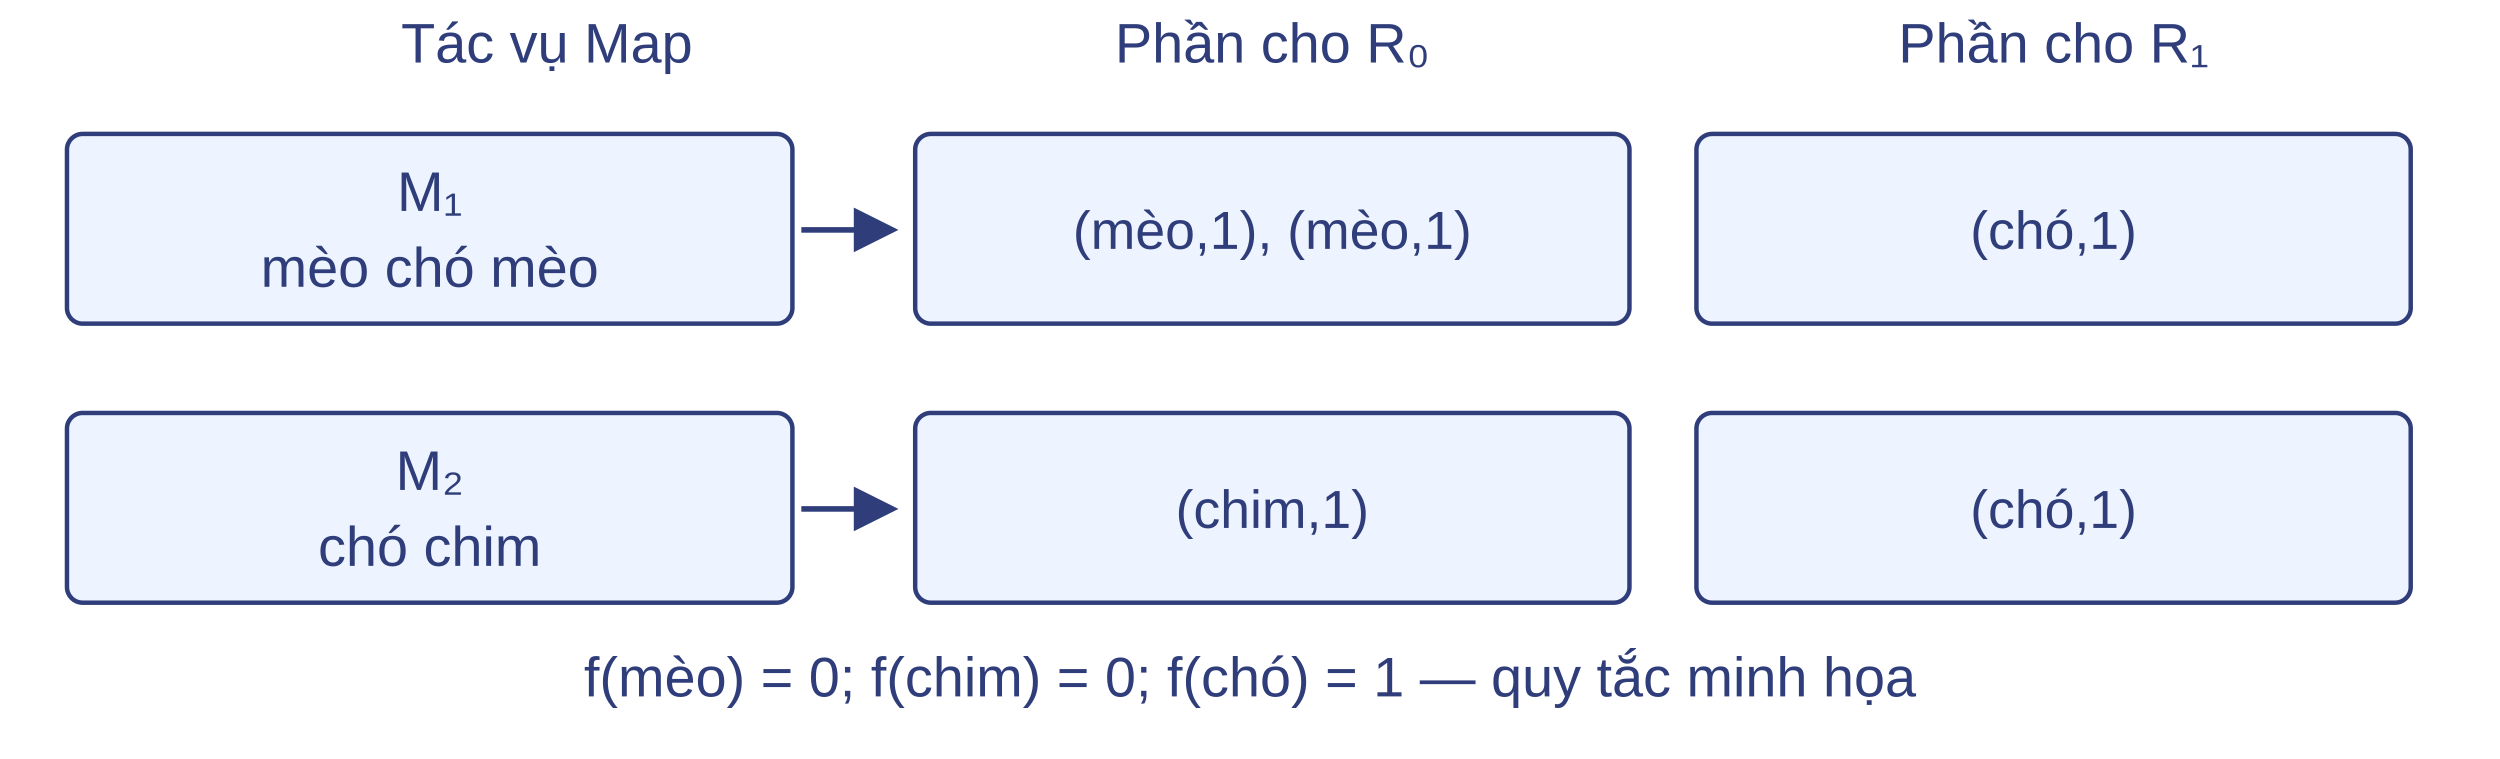
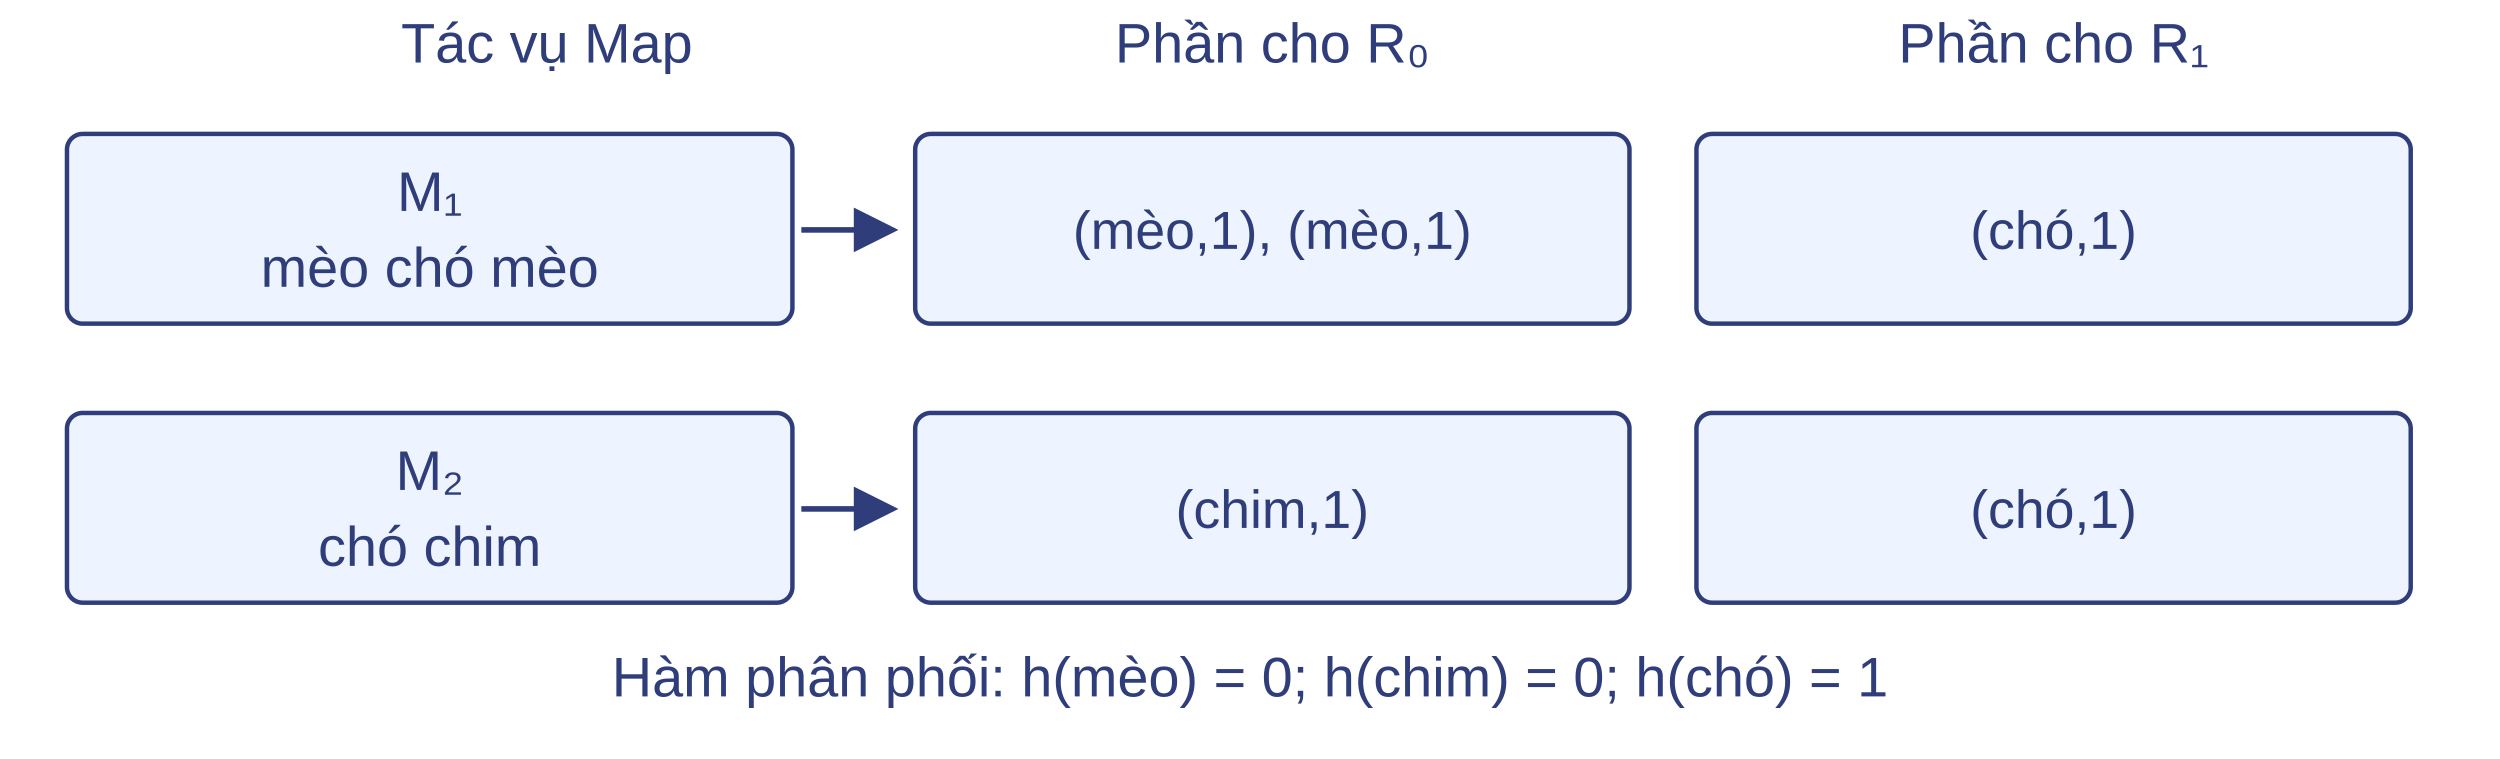
- <svg xmlns="http://www.w3.org/2000/svg" role="img" aria-label="Không Combine: M1 đọc mèo chó mèo, lưu hai cặp mèo vào phần R0 và cặp chó vào phần R1; M2 đọc chó chim, lưu chim vào phần R0 và chó vào phần R1. Quy tắc f cho trước với hai Reduce." font-family="Arial, sans-serif" viewBox="0 0 1120 340">
+ <svg xmlns="http://www.w3.org/2000/svg" role="img" aria-label="Không Combine: M1 đọc mèo chó mèo, lưu hai cặp mèo vào phần R0 và cặp chó vào phần R1; M2 đọc chó chim, lưu chim vào phần R0 và chó vào phần R1. Hàm phân phối h cho trước với hai Reduce: h(mèo) = h(chim) = 0, h(chó) = 1." font-family="Arial, sans-serif" viewBox="0 0 1120 340">
  <defs>
    <marker id="arr" markerWidth="8" markerHeight="8" refX="7" refY="4" orient="auto">
      <path d="M0,0 L8,4 L0,8 Z" fill="#2f3e7a" />
    </marker>
  </defs>
  <text x="245" y="28" text-anchor="middle" font-size="25" fill="#2f3e7a">Tác vụ Map</text>
  <text x="570" y="28" text-anchor="middle" font-size="25" fill="#2f3e7a">Phần cho R₀</text>
  <text x="920" y="28" text-anchor="middle" font-size="25" fill="#2f3e7a">Phần cho R₁</text>
  <rect x="30" y="60" width="325" height="85" rx="7" fill="#edf4ff" stroke="#2f3e7a" stroke-width="2" />
  <text x="192.5" y="94.5" text-anchor="middle" font-size="25" fill="#2f3e7a">M₁</text>
  <text x="192.5" y="128.5" text-anchor="middle" font-size="25" fill="#2f3e7a">mèo chó mèo</text>
  <path d="M359,103 L400,103" stroke="#2f3e7a" stroke-width="2.5" fill="none" marker-end="url(#arr)" />
  <rect x="410" y="60" width="320" height="85" rx="7" fill="#edf4ff" stroke="#2f3e7a" stroke-width="2" />
  <text x="570.0" y="111.5" text-anchor="middle" font-size="24" fill="#2f3e7a">(mèo,1), (mèo,1)</text>
  <rect x="760" y="60" width="320" height="85" rx="7" fill="#edf4ff" stroke="#2f3e7a" stroke-width="2" />
  <text x="920.0" y="111.5" text-anchor="middle" font-size="24" fill="#2f3e7a">(chó,1)</text>
  <rect x="30" y="185" width="325" height="85" rx="7" fill="#edf4ff" stroke="#2f3e7a" stroke-width="2" />
  <text x="192.5" y="219.5" text-anchor="middle" font-size="25" fill="#2f3e7a">M₂</text>
  <text x="192.5" y="253.5" text-anchor="middle" font-size="25" fill="#2f3e7a">chó chim</text>
  <path d="M359,228 L400,228" stroke="#2f3e7a" stroke-width="2.5" fill="none" marker-end="url(#arr)" />
  <rect x="410" y="185" width="320" height="85" rx="7" fill="#edf4ff" stroke="#2f3e7a" stroke-width="2" />
  <text x="570.0" y="236.5" text-anchor="middle" font-size="24" fill="#2f3e7a">(chim,1)</text>
  <rect x="760" y="185" width="320" height="85" rx="7" fill="#edf4ff" stroke="#2f3e7a" stroke-width="2" />
  <text x="920.0" y="236.5" text-anchor="middle" font-size="24" fill="#2f3e7a">(chó,1)</text>
-   <text x="560" y="312" text-anchor="middle" font-size="25" fill="#2f3e7a">f(mèo) = 0; f(chim) = 0; f(chó) = 1 — quy tắc minh họa</text>
+   <text x="560" y="312" text-anchor="middle" font-size="25" fill="#2f3e7a">Hàm phân phối: h(mèo) = 0; h(chim) = 0; h(chó) = 1</text>
</svg>
